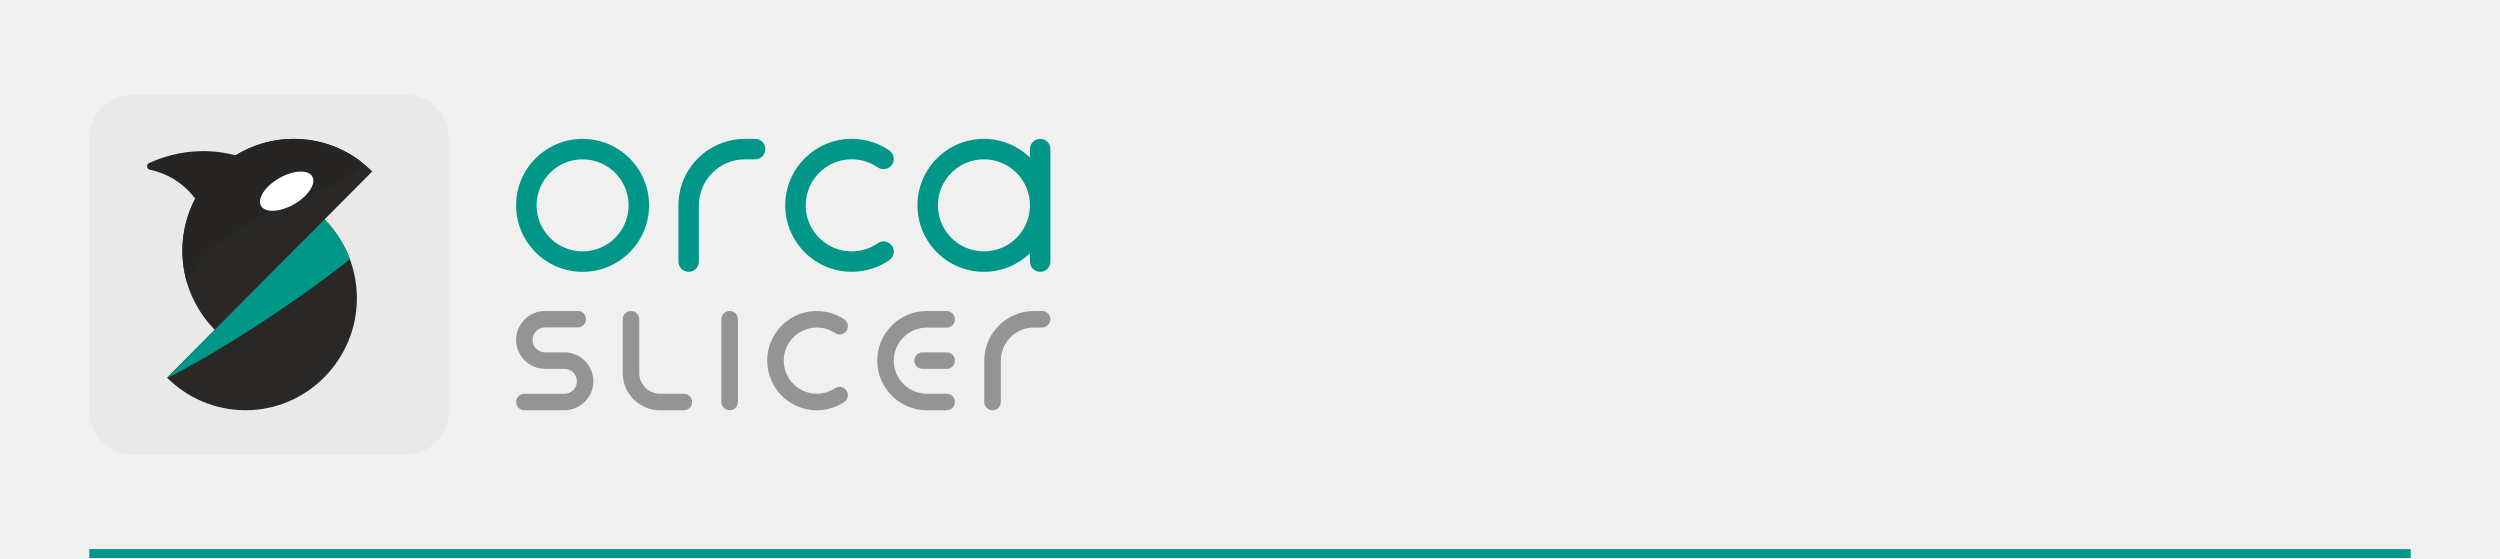
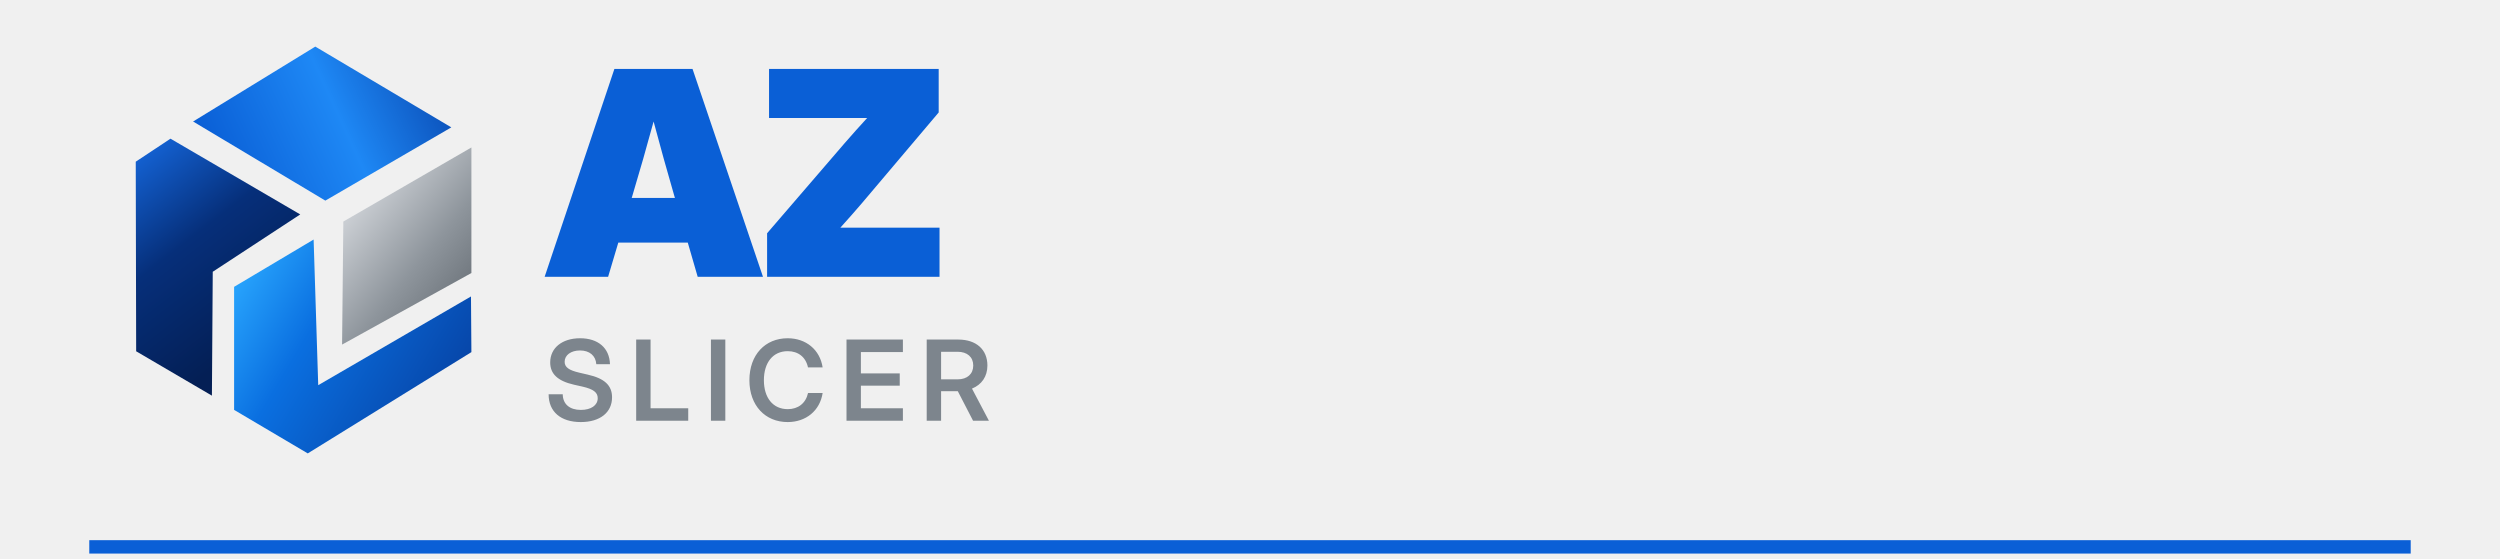
- <svg xmlns="http://www.w3.org/2000/svg" id="a" width="560" height="125" viewBox="0 0 560 125">
-   <rect id="b" x="20" y="123" width="520" height="2" style="fill:#009789;" />
-   <g id="c">
-     <g id="d">
-       <rect x="20" y="21.22" width="80.56" height="80.56" rx="9.64" ry="9.64" style="fill:#e9e9e9;" />
-     </g>
+ <svg xmlns="http://www.w3.org/2000/svg" width="560" height="125" viewBox="0 0 560 125">
+   <g transform="translate(20.00,8.00) scale(0.09375)">
+     <defs>
+       <linearGradient id="gTop" x1="300" y1="300" x2="820" y2="60" gradientUnits="userSpaceOnUse">
+         <stop offset="0" stop-color="#0A5FD6" />
+         <stop offset="0.55" stop-color="#1E88F5" />
+         <stop offset="1" stop-color="#0B4FB8" />
+       </linearGradient>
+       <linearGradient id="gLeft" x1="110" y1="300" x2="420" y2="700" gradientUnits="userSpaceOnUse">
+         <stop offset="0" stop-color="#1360D0" />
+         <stop offset="0.45" stop-color="#062F7A" />
+         <stop offset="1" stop-color="#041F55" />
+       </linearGradient>
+       <linearGradient id="gGrey" x1="610" y1="450" x2="913" y2="700" gradientUnits="userSpaceOnUse">
+         <stop offset="0" stop-color="#C9CDD2" />
+         <stop offset="0.5" stop-color="#8E959C" />
+         <stop offset="1" stop-color="#5F666D" />
+       </linearGradient>
+       <linearGradient id="gBottom" x1="346" y1="560" x2="913" y2="900" gradientUnits="userSpaceOnUse">
+         <stop offset="0" stop-color="#2AA8FF" />
+         <stop offset="0.35" stop-color="#0A6FE0" />
+         <stop offset="1" stop-color="#063E9E" />
+       </linearGradient>
+     </defs>
+     <polygon fill="url(#gTop)" points="248,205 540,26 865,219 564,394" />
+     <polygon fill="url(#gLeft)" points="194,246 504,427 295,564 293,860 112,754 111,301" />
+     <polygon fill="url(#gGrey)" points="607,444 913,267 913,567 604,738" />
+     <polygon fill="url(#gBottom)" points="346,600 536,487 547,835 912,623 913,756 522,998 346,894" />
  </g>
-   <g id="e">
-     <path id="f" d="M37.42,84.6c4.49,4.48,10.66,7.26,17.48,7.29,13.8.06,25.1-11.3,25.04-25.18-.03-6.86-2.79-13.06-7.25-17.57l-35.27,35.46Z" style="fill:#292826;" />
-   </g>
-   <g id="g">
-     <path id="h" d="M72.69,49.14l-35.27,35.46s.05.05.08.07c12.36-6.3,29.28-17.38,40.88-26.61-1.25-3.38-3.21-6.42-5.69-8.93" style="fill:#009789;" />
-   </g>
-   <g id="i">
-     <path id="j" d="M65.8,31.11c-13.77,0-24.94,11.23-24.94,25.08,0,6.9,2.77,13.14,7.25,17.68l35.27-35.46c-4.51-4.5-10.72-7.29-17.58-7.29" style="fill:#292826;" />
-   </g>
-   <g id="k">
-     <path id="l" d="M65.8,31.11c-4.77,0-9.23,1.35-13.02,3.68-2.03-.53-4.55-.96-7.44-.94-5.04.03-9.14,1.4-11.93,2.67-.69.32-.58,1.34.16,1.5,1.83.39,4.25,1.2,6.64,2.97,1.51,1.11,2.66,2.35,3.52,3.5-1.83,3.49-2.87,7.47-2.87,11.69,0,2.52.37,4.95,1.06,7.25,1.05-2.34,2.16-3.9,2.52-4.39,2.29-3.15,4.71-4.79,8.29-7.2,2.64-1.78,6.3-3.87,16.82-8.2,0,0,3.29-.93,7.7-3.55,1.76-1.05,3.1-2.03,3.52-3.58.03-.11.06-.22.08-.32-4.18-3.19-9.4-5.08-15.05-5.08" style="fill:#262523;" />
-   </g>
-   <g id="m">
-     <path id="n" d="M69.96,39.54c.91,1.62-.92,4.4-4.09,6.21-3.17,1.81-6.49,1.97-7.4.36-.91-1.62.92-4.4,4.09-6.21,3.17-1.81,6.49-1.97,7.4-.36" style="fill:#fff;" />
-   </g>
-   <path d="M163.44,69.66c-1.02,0-1.85.83-1.85,1.85v18.53c0,1.02.83,1.85,1.85,1.85s1.85-.83,1.85-1.85v-18.53c0-1.02-.83-1.85-1.85-1.85Z" style="fill:#949494;" />
-   <path d="M212.05,69.66h-4.43c-6.13,0-11.12,4.99-11.12,11.12s4.99,11.12,11.12,11.12h4.43c1.02,0,1.85-.83,1.85-1.85s-.83-1.85-1.85-1.85h-4.43c-4.09,0-7.41-3.32-7.41-7.41s3.32-7.41,7.41-7.41h4.43c1.02,0,1.85-.83,1.85-1.85s-.83-1.85-1.85-1.85Z" style="fill:#949494;" />
-   <path d="M212.05,78.93h-5.39c-1.02,0-1.85.83-1.85,1.85s.83,1.85,1.85,1.85h5.39c1.02,0,1.85-.83,1.85-1.85s-.83-1.85-1.85-1.85Z" style="fill:#949494;" />
-   <path d="M126.43,91.89h-8.97c-1.02,0-1.84-.83-1.84-1.84s.82-1.84,1.84-1.84h8.97c1.54,0,2.8-1.25,2.8-2.8s-1.25-2.79-2.8-2.79h-4.34c-3.57,0-6.48-2.91-6.48-6.48s2.91-6.48,6.48-6.48h7.34c1.02,0,1.84.83,1.84,1.84s-.82,1.84-1.84,1.84h-7.34c-1.54,0-2.8,1.25-2.8,2.8s1.25,2.79,2.8,2.79h4.34c3.57,0,6.48,2.91,6.48,6.48s-2.91,6.48-6.48,6.48Z" style="fill:#949494;" />
-   <path d="M187.05,86.96c-1.5.99-3.37,1.45-5.36,1.12-3.01-.51-5.44-2.9-6-5.89-.87-4.7,2.73-8.82,7.28-8.82,1.5,0,2.9.45,4.07,1.22.74.49,1.72.41,2.34-.22h0c.82-.82.71-2.19-.25-2.83-2.13-1.43-4.79-2.14-7.61-1.78-5.01.64-9.03,4.72-9.59,9.73-.76,6.7,4.49,12.41,11.04,12.41,2.25,0,4.34-.67,6.09-1.82.99-.65,1.16-2.04.32-2.88h0c-.63-.63-1.6-.71-2.34-.23Z" style="fill:#949494;" />
-   <path d="M153.17,88.19h-5.35c-2.55,0-4.63-2.08-4.63-4.63v-12.04c0-1.02-.83-1.85-1.85-1.85s-1.85.83-1.85,1.85v12.04c0,4.6,3.74,8.34,8.34,8.34h5.35c1.02,0,1.85-.83,1.85-1.85s-.83-1.85-1.85-1.85Z" style="fill:#949494;" />
-   <path d="M233.44,73.37h-1.85c-4.06,0-7.37,3.29-7.41,7.35v9.33c0,1.02-.83,1.85-1.85,1.85s-1.85-.83-1.85-1.85v-9.33c.04-6.1,5.01-11.05,11.11-11.05h1.85c1.02,0,1.85.83,1.85,1.85s-.83,1.85-1.85,1.85Z" style="fill:#949494;" />
-   <path d="M130.5,35.69c5.68,0,10.31,4.62,10.31,10.31s-4.62,10.31-10.31,10.31-10.31-4.62-10.31-10.31,4.62-10.31,10.31-10.31M130.5,31.11c-8.22,0-14.89,6.67-14.89,14.89s6.67,14.89,14.89,14.89,14.89-6.67,14.89-14.89-6.67-14.89-14.89-14.89h0Z" style="fill:#009789;" />
-   <path d="M233,31.11c-1.27,0-2.29,1.03-2.29,2.29v1.87c-2.68-2.57-6.3-4.16-10.31-4.16-8.22,0-14.89,6.67-14.89,14.89s6.67,14.89,14.89,14.89c4,0,7.63-1.59,10.31-4.16v1.87c0,1.27,1.03,2.29,2.29,2.29s2.29-1.03,2.29-2.29v-25.2c0-1.27-1.03-2.29-2.29-2.29ZM220.4,56.31c-5.68,0-10.31-4.62-10.31-10.31s4.62-10.31,10.31-10.31,10.31,4.62,10.31,10.31-4.62,10.31-10.31,10.31Z" style="fill:#009789;" />
-   <path d="M169.15,31.11h-2.29c-8.22,0-14.89,6.67-14.89,14.89v12.6c0,1.27,1.03,2.29,2.29,2.29s2.29-1.03,2.29-2.29v-12.6c0-5.68,4.62-10.31,10.31-10.31h0s2.29,0,2.29,0c1.27,0,2.29-1.03,2.29-2.29s-1.03-2.29-2.29-2.29Z" style="fill:#009789;" />
-   <path d="M196.61,54.5c-2,1.37-4.5,2.06-7.17,1.72-4.64-.59-8.37-4.38-8.9-9.03-.7-6.22,4.16-11.51,10.24-11.51,2.15,0,4.14.66,5.79,1.78.93.63,2.17.56,2.97-.24h0c1.03-1.03.84-2.72-.36-3.54-2.77-1.9-6.22-2.88-9.91-2.51-6.9.68-12.51,6.21-13.28,13.1-1.01,8.99,6.01,16.61,14.8,16.61,3.13,0,6.03-.96,8.42-2.61,1.19-.82,1.35-2.51.33-3.53h0c-.79-.79-2.01-.89-2.93-.26Z" style="fill:#009789;" />
+   <defs>
+     <linearGradient id="gAZ" x1="122.0" y1="0" x2="212.0" y2="0" gradientUnits="userSpaceOnUse">
+       <stop offset="0" stop-color="#0A5FD6" />
+       <stop offset="1" stop-color="#1E88F5" />
+     </linearGradient>
+   </defs>
+   <path fill="url(#gAZ)" transform="translate(122.00,62.00)" d="M0.0 0.0H14.219L16.5 -7.656H32.062L34.281 0.0H48.906L33.125 -46.562H15.625ZM19.5 -17.656 19.625 -18.062C21.312 -23.688 22.875 -29.125 24.406 -34.781C25.906 -29.125 27.438 -23.688 29.062 -18.062L29.188 -17.656ZM49.829 0.0H88.454V-11.0H66.235C67.891 -12.844 69.516 -14.656 71.079 -16.5L88.266 -36.812V-46.562H50.266V-35.562H72.235C70.516 -33.688 68.86 -31.844 67.235 -29.969L49.829 -9.75Z" />
+   <path fill="#7D858D" transform="translate(122.00,94.25)" d="M8.093 0.293C12.402 0.293 15.1 -1.855 15.1 -5.249C15.1 -7.922 13.403 -9.497 9.631 -10.339L7.788 -10.767C5.42 -11.316 4.48 -12 4.48 -13.22C4.48 -14.709 5.908 -15.747 7.922 -15.747C10.046 -15.747 11.438 -14.587 11.572 -12.671H14.636C14.526 -16.284 12 -18.481 7.935 -18.481C3.918 -18.481 1.245 -16.309 1.245 -13.062C1.245 -10.51 2.917 -8.911 6.555 -8.081L8.508 -7.642C10.938 -7.08 11.89 -6.335 11.89 -5.054C11.89 -3.455 10.388 -2.429 8.118 -2.429C5.591 -2.429 4.077 -3.735 4.053 -5.933H0.891C0.891 -2.039 3.589 0.293 8.093 0.293ZM20.505 0.0H32.163V-2.795H23.728V-18.188H20.505ZM40.473 -18.188H37.25V0.0H40.473ZM54.435 0.293C58.536 0.293 61.661 -2.246 62.271 -6.213H59.0C58.487 -3.906 56.778 -2.6 54.459 -2.6C51.114 -2.6 49.112 -5.176 49.112 -9.082C49.112 -13.013 51.126 -15.588 54.459 -15.588C56.791 -15.588 58.5 -14.27 58.988 -11.951H62.271C61.661 -15.93 58.536 -18.481 54.435 -18.481C49.417 -18.481 45.865 -14.795 45.865 -9.082C45.865 -3.406 49.417 0.293 54.435 0.293ZM67.615 0.0H80.25V-2.795H70.838V-7.861H79.542V-10.608H70.838V-15.393H80.25V-18.188H67.615ZM85.581 0.0H88.804V-6.616H92.466C92.502 -6.616 92.527 -6.616 92.551 -6.616L95.969 0.0H99.521L95.725 -7.202C97.886 -8.081 99.18 -9.9 99.18 -12.378C99.18 -15.942 96.677 -18.188 92.673 -18.188H85.581ZM88.804 -9.277V-15.454H92.49C94.663 -15.454 96.006 -14.27 96.006 -12.378C96.006 -10.474 94.663 -9.277 92.515 -9.277Z" />
+   <rect x="20" y="121" width="520" height="3" fill="#0A5FD6" />
</svg>
